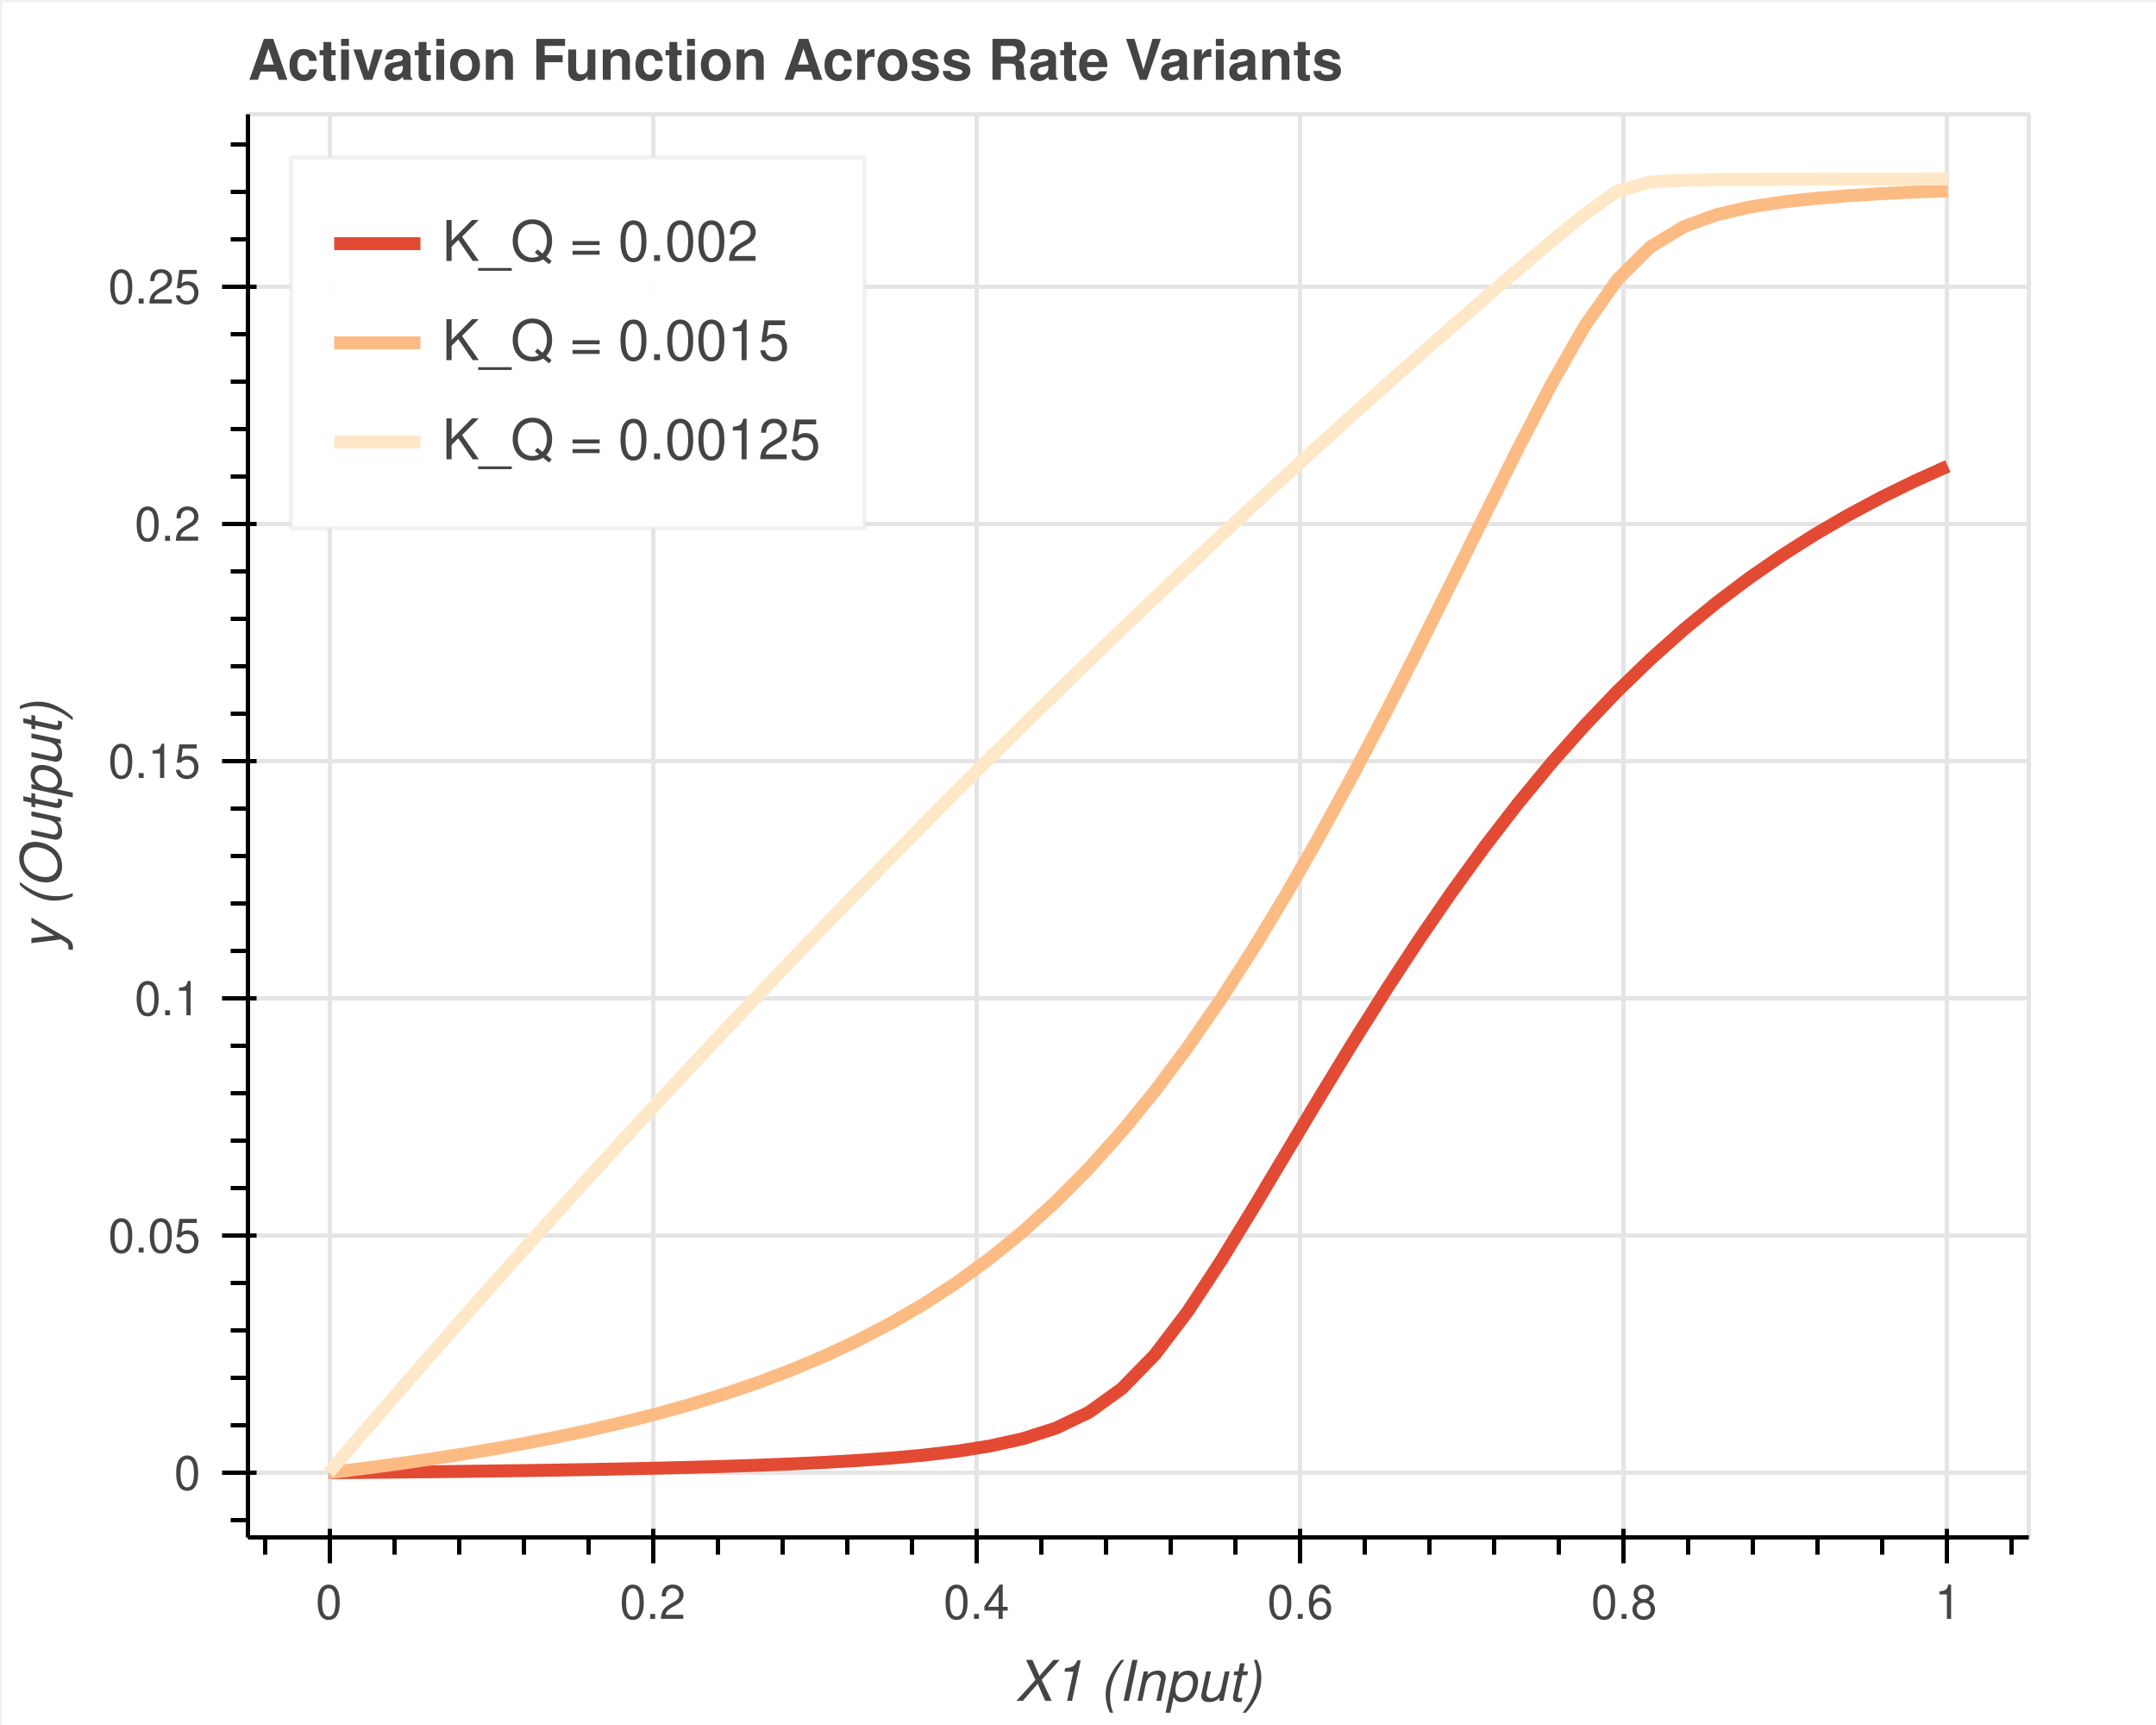
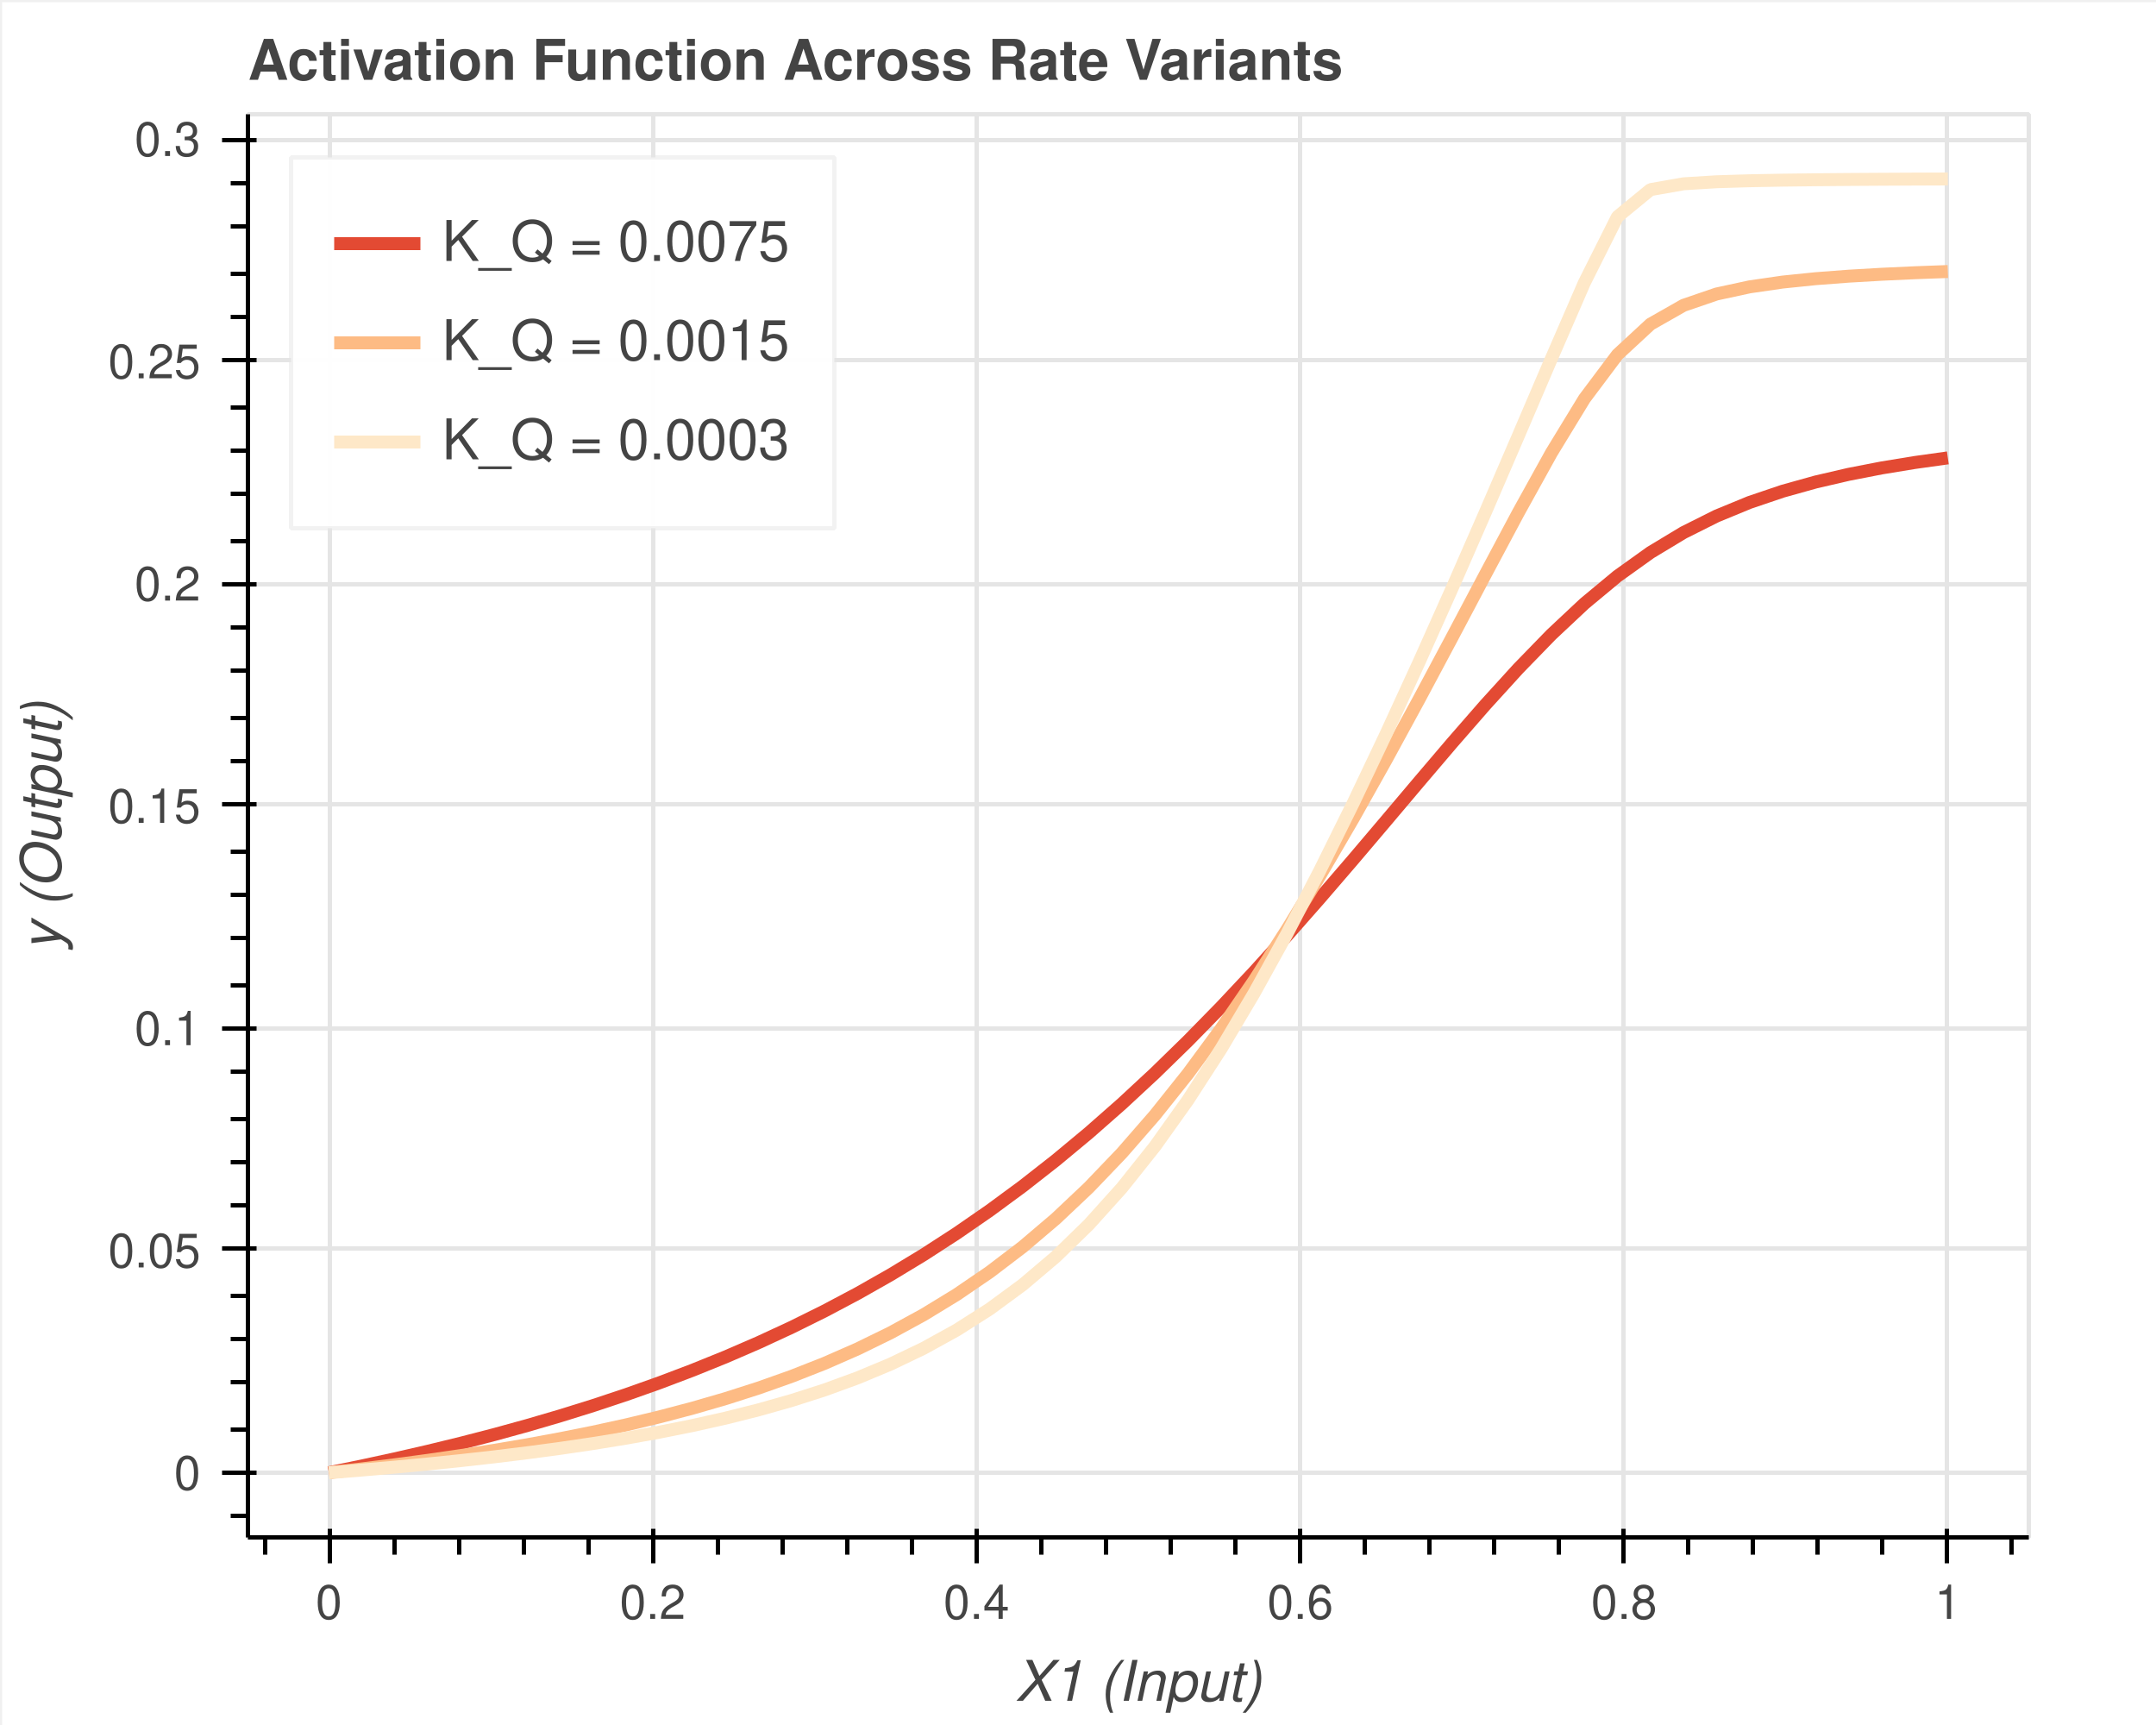
<svg xmlns="http://www.w3.org/2000/svg" version="1.1" width="500" height="400">
  <defs>
-     <clipPath id="MrcIleHVXTlu">
+     <clipPath id="WhQsxAQOsowH">
      <path fill="none" stroke="none" d="M 0.5 0.5 L 500.5 0.5 L 500.5 400.5 L 0.5 400.5 L 0.5 0.5 Z M 57.5 26.5 L 470.5 26.5 L 470.5 356.5 L 57.5 356.5 L 57.5 26.5 Z" clip-rule="evenodd" />
    </clipPath>
-     <clipPath id="MsTlfXiJOcIk">
+     <clipPath id="LoVxfcdvKPLL">
      <path fill="none" stroke="none" d="M 57.5 26.5 L 470.5 26.5 L 470.5 356.5 L 57.5 356.5 L 57.5 26.5 Z" />
    </clipPath>
-     <clipPath id="pbNFAAVtIQKf">
+     <clipPath id="mwmrsxFXJexl">
      <path fill="none" stroke="none" d="M 57.5 26.5 L 470.5 26.5 L 470.5 356.5 L 57.5 356.5 L 57.5 26.5 Z" />
    </clipPath>
-     <clipPath id="eEVOwQWRJGOu">
+     <clipPath id="yRTyOfnOTPAA">
      <path fill="none" stroke="none" d="M 57.5 26.5 L 470.5 26.5 L 470.5 356.5 L 57.5 356.5 L 57.5 26.5 Z" />
    </clipPath>
-     <clipPath id="tSMFaegqxlqk">
+     <clipPath id="mchEuzXsRpBo">
      <path fill="none" stroke="none" d="M 57.5 26.5 L 470.5 26.5 L 470.5 356.5 L 57.5 356.5 L 57.5 26.5 Z" />
    </clipPath>
-     <clipPath id="keLrGyZyZQOm">
+     <clipPath id="gzVXvrmHAKQI">
      <path fill="none" stroke="none" d="M 57.5 26.5 L 470.5 26.5 L 470.5 356.5 L 57.5 356.5 L 57.5 26.5 Z" />
    </clipPath>
-     <clipPath id="zxyKSflIzrgt">
+     <clipPath id="SyvdfFDhuzIB">
      <path fill="none" stroke="none" d="M 57.5 26.5 L 470.5 26.5 L 470.5 356.5 L 57.5 356.5 L 57.5 26.5 Z" />
    </clipPath>
-     <clipPath id="pquEnnLdLsQX">
+     <clipPath id="SsvyfqMSiAEZ">
      <path fill="none" stroke="none" d="M 57.5 26.5 L 470.5 26.5 L 470.5 356.5 L 57.5 356.5 L 57.5 26.5 Z" />
    </clipPath>
  </defs>
-   <path fill="#ffffff" stroke="none" paint-order="stroke" d="M 0.5 0.5 L 500.5 0.5 L 500.5 400.5 L 0.5 400.5 L 0.5 0.5 Z" fill-rule="nonzero" clip-path="url(#MrcIleHVXTlu)" />
+   <path fill="#ffffff" stroke="none" paint-order="stroke" d="M 0.5 0.5 L 500.5 0.5 L 500.5 400.5 L 0.5 400.5 L 0.5 0.5 Z" fill-rule="nonzero" clip-path="url(#WhQsxAQOsowH)" />
  <path fill="#ffffff" stroke="none" paint-order="stroke" d="M 57.5 26.5 L 470.5 26.5 L 470.5 356.5 L 57.5 356.5 L 57.5 26.5 Z" />
  <path fill="none" stroke="#e5e5e5" paint-order="fill" d="M 57.5 26.5 L 470.5 26.5 L 470.5 356.5 L 57.5 356.5 L 57.5 26.5 Z" stroke-linejoin="bevel" stroke-miterlimit="10" />
-   <path fill="none" stroke="#e5e5e5" paint-order="fill" d="M 76.5 356.5 L 76.5 26.5 M 151.5 356.5 L 151.5 26.5 M 226.5 356.5 L 226.5 26.5 M 301.5 356.5 L 301.5 26.5 M 376.5 356.5 L 376.5 26.5 M 451.5 356.5 L 451.5 26.5" stroke-linejoin="bevel" stroke-miterlimit="10" clip-path="url(#MsTlfXiJOcIk)" />
-   <path fill="none" stroke="#e5e5e5" paint-order="fill" d="M 57.5 341.5 L 470.5 341.5 M 57.5 286.5 L 470.5 286.5 M 57.5 231.5 L 470.5 231.5 M 57.5 176.5 L 470.5 176.5 M 57.5 121.5 L 470.5 121.5 M 57.5 66.5 L 470.5 66.5" stroke-linejoin="bevel" stroke-miterlimit="10" clip-path="url(#pbNFAAVtIQKf)" />
-   <path fill="none" stroke="#e34a33" paint-order="fill" d="M 76.273 341.5 L 83.935 341.433 L 91.597 341.361 L 99.26 341.282 L 106.922 341.195 L 114.584 341.1 L 122.247 340.995 L 129.909 340.877 L 137.571 340.746 L 145.234 340.599 L 152.896 340.432 L 160.558 340.241 L 168.221 340.021 L 175.883 339.764 L 183.545 339.462 L 191.208 339.1 L 198.87 338.66 L 206.532 338.115 L 214.195 337.424 L 221.857 336.524 L 229.519 335.314 L 237.182 333.625 L 244.844 331.173 L 252.507 327.501 L 260.169 321.988 L 267.831 314.14 L 275.493 304.051 L 283.156 292.382 L 290.818 279.866 L 298.481 267.038 L 306.143 254.24 L 313.805 241.685 L 321.468 229.517 L 329.13 217.83 L 336.792 206.692 L 344.455 196.148 L 352.117 186.227 L 359.779 176.942 L 367.442 168.294 L 375.104 160.274 L 382.766 152.86 L 390.429 146.028 L 398.091 139.744 L 405.753 133.974 L 413.416 128.68 L 421.078 123.826 L 428.74 119.374 L 436.403 115.288 L 444.065 111.537 L 451.727 108.088" stroke-linejoin="bevel" stroke-miterlimit="10" stroke-width="3" clip-path="url(#eEVOwQWRJGOu)" />
-   <path fill="none" stroke="#fdbb84" paint-order="fill" d="M 76.273 341.5 L 83.935 340.549 L 91.597 339.528 L 99.26 338.43 L 106.922 337.246 L 114.584 335.967 L 122.247 334.582 L 129.909 333.078 L 137.571 331.44 L 145.234 329.651 L 152.896 327.693 L 160.558 325.542 L 168.221 323.174 L 175.883 320.559 L 183.545 317.662 L 191.208 314.444 L 198.87 310.863 L 206.532 306.868 L 214.195 302.405 L 221.857 297.415 L 229.519 291.834 L 237.182 285.599 L 244.844 278.649 L 252.507 270.927 L 260.169 262.389 L 267.831 253.003 L 275.493 242.759 L 283.156 231.664 L 290.818 219.747 L 298.481 207.055 L 306.143 193.653 L 313.805 179.617 L 321.468 165.038 L 329.13 150.022 L 336.792 134.695 L 344.455 119.232 L 352.117 103.893 L 359.779 89.124 L 367.442 75.711 L 375.104 64.81 L 382.766 57.243 L 390.429 52.592 L 398.091 49.788 L 405.753 48.018 L 413.416 46.833 L 421.078 45.995 L 428.74 45.375 L 436.403 44.9 L 444.065 44.525 L 451.727 44.222" stroke-linejoin="bevel" stroke-miterlimit="10" stroke-width="3" clip-path="url(#tSMFaegqxlqk)" />
-   <path fill="none" stroke="#fee8c8" paint-order="fill" d="M 76.273 341.5 L 83.935 332.554 L 91.597 323.68 L 99.26 314.876 L 106.922 306.143 L 114.584 297.48 L 122.247 288.888 L 129.909 280.365 L 137.571 271.912 L 145.234 263.529 L 152.896 255.215 L 160.558 246.969 L 168.221 238.793 L 175.883 230.685 L 183.545 222.645 L 191.208 214.672 L 198.87 206.767 L 206.532 198.93 L 214.195 191.159 L 221.857 183.455 L 229.519 175.817 L 237.182 168.246 L 244.844 160.739 L 252.507 153.299 L 260.169 145.923 L 267.831 138.612 L 275.493 131.365 L 283.156 124.183 L 290.818 117.065 L 298.481 110.01 L 306.143 103.019 L 313.805 96.092 L 321.468 89.229 L 329.13 82.432 L 336.792 75.7 L 344.455 69.04 L 352.117 62.459 L 359.779 55.981 L 367.442 49.702 L 375.104 44.28 L 382.766 42.19 L 390.429 41.806 L 398.091 41.676 L 405.753 41.612 L 413.416 41.574 L 421.078 41.549 L 428.74 41.531 L 436.403 41.518 L 444.065 41.508 L 451.727 41.5" stroke-linejoin="bevel" stroke-miterlimit="10" stroke-width="3" clip-path="url(#keLrGyZyZQOm)" />
+   <path fill="none" stroke="#e5e5e5" paint-order="fill" d="M 76.5 356.5 L 76.5 26.5 M 151.5 356.5 L 151.5 26.5 M 226.5 356.5 L 226.5 26.5 M 301.5 356.5 L 301.5 26.5 M 376.5 356.5 L 376.5 26.5 M 451.5 356.5 L 451.5 26.5" stroke-linejoin="bevel" stroke-miterlimit="10" clip-path="url(#LoVxfcdvKPLL)" />
+   <path fill="none" stroke="#e5e5e5" paint-order="fill" d="M 57.5 341.5 L 470.5 341.5 M 57.5 289.5 L 470.5 289.5 M 57.5 238.5 L 470.5 238.5 M 57.5 186.5 L 470.5 186.5 M 57.5 135.5 L 470.5 135.5 M 57.5 83.5 L 470.5 83.5 M 57.5 32.5 L 470.5 32.5" stroke-linejoin="bevel" stroke-miterlimit="10" clip-path="url(#mwmrsxFXJexl)" />
+   <path fill="none" stroke="#e34a33" paint-order="fill" d="M 76.273 341.5 L 83.935 339.931 L 91.597 338.271 L 99.26 336.512 L 106.922 334.645 L 114.584 332.664 L 122.247 330.557 L 129.909 328.315 L 137.571 325.927 L 145.234 323.381 L 152.896 320.664 L 160.558 317.762 L 168.221 314.662 L 175.883 311.346 L 183.545 307.8 L 191.208 304.005 L 198.87 299.945 L 206.532 295.601 L 214.195 290.958 L 221.857 285.996 L 229.519 280.702 L 237.182 275.06 L 244.844 269.059 L 252.507 262.692 L 260.169 255.953 L 267.831 248.843 L 275.493 241.37 L 283.156 233.546 L 290.818 225.394 L 298.481 216.944 L 306.143 208.239 L 313.805 199.335 L 321.468 190.302 L 329.13 181.231 L 336.792 172.234 L 344.455 163.446 L 352.117 155.027 L 359.779 147.145 L 367.442 139.961 L 375.104 133.598 L 382.766 128.114 L 390.429 123.492 L 398.091 119.657 L 405.753 116.501 L 413.416 113.906 L 421.078 111.766 L 428.74 109.989 L 436.403 108.501 L 444.065 107.245 L 451.727 106.175" stroke-linejoin="bevel" stroke-miterlimit="10" stroke-width="3" clip-path="url(#yRTyOfnOTPAA)" />
+   <path fill="none" stroke="#fdbb84" paint-order="fill" d="M 76.273 341.5 L 83.935 340.609 L 91.597 339.652 L 99.26 338.623 L 106.922 337.514 L 114.584 336.316 L 122.247 335.018 L 129.909 333.608 L 137.571 332.074 L 145.234 330.398 L 152.896 328.563 L 160.558 326.548 L 168.221 324.329 L 175.883 321.878 L 183.545 319.164 L 191.208 316.15 L 198.87 312.794 L 206.532 309.051 L 214.195 304.869 L 221.857 300.193 L 229.519 294.964 L 237.182 289.123 L 244.844 282.61 L 252.507 275.375 L 260.169 267.375 L 267.831 258.581 L 275.493 248.983 L 283.156 238.587 L 290.818 227.421 L 298.481 215.529 L 306.143 202.972 L 313.805 189.821 L 321.468 176.161 L 329.13 162.091 L 336.792 147.73 L 344.455 133.241 L 352.117 118.869 L 359.779 105.031 L 367.442 92.464 L 375.104 82.25 L 382.766 75.16 L 390.429 70.802 L 398.091 68.174 L 405.753 66.517 L 413.416 65.406 L 421.078 64.621 L 428.74 64.04 L 436.403 63.595 L 444.065 63.243 L 451.727 62.96" stroke-linejoin="bevel" stroke-miterlimit="10" stroke-width="3" clip-path="url(#mchEuzXsRpBo)" />
+   <path fill="none" stroke="#fee8c8" paint-order="fill" d="M 76.273 341.5 L 83.935 340.875 L 91.597 340.201 L 99.26 339.471 L 106.922 338.681 L 114.584 337.821 L 122.247 336.882 L 129.909 335.855 L 137.571 334.726 L 145.234 333.481 L 152.896 332.102 L 160.558 330.568 L 168.221 328.855 L 175.883 326.932 L 183.545 324.765 L 191.208 322.309 L 198.87 319.513 L 206.532 316.317 L 214.195 312.647 L 221.857 308.421 L 229.519 303.543 L 237.182 297.91 L 244.844 291.416 L 252.507 283.958 L 260.169 275.452 L 267.831 265.838 L 275.493 255.096 L 283.156 243.246 L 290.818 230.346 L 298.481 216.48 L 306.143 201.751 L 313.805 186.269 L 321.468 170.14 L 329.13 153.465 L 336.792 136.334 L 344.455 118.838 L 352.117 101.071 L 359.779 83.176 L 367.442 65.536 L 375.104 50.261 L 382.766 43.97 L 390.429 42.621 L 398.091 42.148 L 405.753 41.913 L 413.416 41.774 L 421.078 41.682 L 428.74 41.616 L 436.403 41.568 L 444.065 41.53 L 451.727 41.5" stroke-linejoin="bevel" stroke-miterlimit="10" stroke-width="3" clip-path="url(#gzVXvrmHAKQI)" />
  <path fill="none" stroke="black" paint-order="fill" d="M 57.5 356.5 L 470.5 356.5" stroke-linejoin="bevel" stroke-miterlimit="10" />
  <path fill="none" stroke="black" paint-order="fill" d="M 76.5 362.5 L 76.5 354.5 M 151.5 362.5 L 151.5 354.5 M 226.5 362.5 L 226.5 354.5 M 301.5 362.5 L 301.5 354.5 M 376.5 362.5 L 376.5 354.5 M 451.5 362.5 L 451.5 354.5" stroke-linejoin="bevel" stroke-miterlimit="10" />
  <path fill="none" stroke="black" paint-order="fill" d="M 61.5 360.5 L 61.5 356.5 M 76.5 360.5 L 76.5 356.5 M 91.5 360.5 L 91.5 356.5 M 106.5 360.5 L 106.5 356.5 M 121.5 360.5 L 121.5 356.5 M 136.5 360.5 L 136.5 356.5 M 151.5 360.5 L 151.5 356.5 M 166.5 360.5 L 166.5 356.5 M 181.5 360.5 L 181.5 356.5 M 196.5 360.5 L 196.5 356.5 M 211.5 360.5 L 211.5 356.5 M 226.5 360.5 L 226.5 356.5 M 241.5 360.5 L 241.5 356.5 M 256.5 360.5 L 256.5 356.5 M 271.5 360.5 L 271.5 356.5 M 286.5 360.5 L 286.5 356.5 M 301.5 360.5 L 301.5 356.5 M 316.5 360.5 L 316.5 356.5 M 331.5 360.5 L 331.5 356.5 M 346.5 360.5 L 346.5 356.5 M 361.5 360.5 L 361.5 356.5 M 376.5 360.5 L 376.5 356.5 M 391.5 360.5 L 391.5 356.5 M 406.5 360.5 L 406.5 356.5 M 421.5 360.5 L 421.5 356.5 M 436.5 360.5 L 436.5 356.5 M 451.5 360.5 L 451.5 356.5 M 466.5 360.5 L 466.5 356.5" stroke-linejoin="bevel" stroke-miterlimit="10" />
  <text fill="#444444" stroke="none" font-family="helvetica" font-size="11px" font-style="normal" font-weight="normal" text-decoration="normal" x="72.714" y="374.89" text-anchor="start" dominant-baseline="alphabetic" transform="matrix(1, 0, 0, 1, 0.5, 0.5)">0</text>
  <text fill="none" stroke="rgb(0 0 0 / 0)" font-family="helvetica" font-size="11px" font-style="normal" font-weight="normal" text-decoration="normal" x="72.714" y="374.89" text-anchor="start" dominant-baseline="alphabetic" transform="matrix(1, 0, 0, 1, 0.5, 0.5)" stroke-linejoin="bevel" stroke-miterlimit="10">0</text>
  <text fill="#444444" stroke="none" font-family="helvetica" font-size="11px" font-style="normal" font-weight="normal" text-decoration="normal" x="143.222" y="374.89" text-anchor="start" dominant-baseline="alphabetic" transform="matrix(1, 0, 0, 1, 0.5, 0.5)">0.2</text>
  <text fill="none" stroke="rgb(0 0 0 / 0)" font-family="helvetica" font-size="11px" font-style="normal" font-weight="normal" text-decoration="normal" x="143.222" y="374.89" text-anchor="start" dominant-baseline="alphabetic" transform="matrix(1, 0, 0, 1, 0.5, 0.5)" stroke-linejoin="bevel" stroke-miterlimit="10">0.2</text>
  <text fill="#444444" stroke="none" font-family="helvetica" font-size="11px" font-style="normal" font-weight="normal" text-decoration="normal" x="218.313" y="374.89" text-anchor="start" dominant-baseline="alphabetic" transform="matrix(1, 0, 0, 1, 0.5, 0.5)">0.4</text>
  <text fill="none" stroke="rgb(0 0 0 / 0)" font-family="helvetica" font-size="11px" font-style="normal" font-weight="normal" text-decoration="normal" x="218.313" y="374.89" text-anchor="start" dominant-baseline="alphabetic" transform="matrix(1, 0, 0, 1, 0.5, 0.5)" stroke-linejoin="bevel" stroke-miterlimit="10">0.4</text>
  <text fill="#444444" stroke="none" font-family="helvetica" font-size="11px" font-style="normal" font-weight="normal" text-decoration="normal" x="293.404" y="374.89" text-anchor="start" dominant-baseline="alphabetic" transform="matrix(1, 0, 0, 1, 0.5, 0.5)">0.6</text>
  <text fill="none" stroke="rgb(0 0 0 / 0)" font-family="helvetica" font-size="11px" font-style="normal" font-weight="normal" text-decoration="normal" x="293.404" y="374.89" text-anchor="start" dominant-baseline="alphabetic" transform="matrix(1, 0, 0, 1, 0.5, 0.5)" stroke-linejoin="bevel" stroke-miterlimit="10">0.6</text>
  <text fill="#444444" stroke="none" font-family="helvetica" font-size="11px" font-style="normal" font-weight="normal" text-decoration="normal" x="368.495" y="374.89" text-anchor="start" dominant-baseline="alphabetic" transform="matrix(1, 0, 0, 1, 0.5, 0.5)">0.8</text>
  <text fill="none" stroke="rgb(0 0 0 / 0)" font-family="helvetica" font-size="11px" font-style="normal" font-weight="normal" text-decoration="normal" x="368.495" y="374.89" text-anchor="start" dominant-baseline="alphabetic" transform="matrix(1, 0, 0, 1, 0.5, 0.5)" stroke-linejoin="bevel" stroke-miterlimit="10">0.8</text>
  <text fill="#444444" stroke="none" font-family="helvetica" font-size="11px" font-style="normal" font-weight="normal" text-decoration="normal" x="448.169" y="374.89" text-anchor="start" dominant-baseline="alphabetic" transform="matrix(1, 0, 0, 1, 0.5, 0.5)">1</text>
  <text fill="none" stroke="rgb(0 0 0 / 0)" font-family="helvetica" font-size="11px" font-style="normal" font-weight="normal" text-decoration="normal" x="448.169" y="374.89" text-anchor="start" dominant-baseline="alphabetic" transform="matrix(1, 0, 0, 1, 0.5, 0.5)" stroke-linejoin="bevel" stroke-miterlimit="10">1</text>
  <text fill="#444444" stroke="none" font-family="helvetica" font-size="13px" font-style="italic" font-weight="normal" text-decoration="normal" x="234.942" y="393.89" text-anchor="start" dominant-baseline="alphabetic" transform="matrix(1, 0, 0, 1, 0.5, 0.5)">X1 (Input)</text>
  <text fill="none" stroke="rgb(0 0 0 / 0)" font-family="helvetica" font-size="13px" font-style="italic" font-weight="normal" text-decoration="normal" x="234.942" y="393.89" text-anchor="start" dominant-baseline="alphabetic" transform="matrix(1, 0, 0, 1, 0.5, 0.5)" stroke-linejoin="bevel" stroke-miterlimit="10">X1 (Input)</text>
  <path fill="none" stroke="black" paint-order="fill" d="M 57.5 356.5 L 57.5 26.5" stroke-linejoin="bevel" stroke-miterlimit="10" />
-   <path fill="none" stroke="black" paint-order="fill" d="M 51.5 341.5 L 59.5 341.5 M 51.5 286.5 L 59.5 286.5 M 51.5 231.5 L 59.5 231.5 M 51.5 176.5 L 59.5 176.5 M 51.5 121.5 L 59.5 121.5 M 51.5 66.5 L 59.5 66.5" stroke-linejoin="bevel" stroke-miterlimit="10" />
-   <path fill="none" stroke="black" paint-order="fill" d="M 53.5 352.5 L 57.5 352.5 M 53.5 341.5 L 57.5 341.5 M 53.5 330.5 L 57.5 330.5 M 53.5 319.5 L 57.5 319.5 M 53.5 308.5 L 57.5 308.5 M 53.5 297.5 L 57.5 297.5 M 53.5 286.5 L 57.5 286.5 M 53.5 275.5 L 57.5 275.5 M 53.5 264.5 L 57.5 264.5 M 53.5 253.5 L 57.5 253.5 M 53.5 242.5 L 57.5 242.5 M 53.5 231.5 L 57.5 231.5 M 53.5 220.5 L 57.5 220.5 M 53.5 209.5 L 57.5 209.5 M 53.5 198.5 L 57.5 198.5 M 53.5 187.5 L 57.5 187.5 M 53.5 176.5 L 57.5 176.5 M 53.5 165.5 L 57.5 165.5 M 53.5 154.5 L 57.5 154.5 M 53.5 143.5 L 57.5 143.5 M 53.5 132.5 L 57.5 132.5 M 53.5 121.5 L 57.5 121.5 M 53.5 110.5 L 57.5 110.5 M 53.5 99.5 L 57.5 99.5 M 53.5 88.5 L 57.5 88.5 M 53.5 77.5 L 57.5 77.5 M 53.5 66.5 L 57.5 66.5 M 53.5 55.5 L 57.5 55.5 M 53.5 44.5 L 57.5 44.5 M 53.5 33.5 L 57.5 33.5" stroke-linejoin="bevel" stroke-miterlimit="10" />
+   <path fill="none" stroke="black" paint-order="fill" d="M 51.5 341.5 L 59.5 341.5 M 51.5 289.5 L 59.5 289.5 M 51.5 238.5 L 59.5 238.5 M 51.5 186.5 L 59.5 186.5 M 51.5 135.5 L 59.5 135.5 M 51.5 83.5 L 59.5 83.5 M 51.5 32.5 L 59.5 32.5" stroke-linejoin="bevel" stroke-miterlimit="10" />
+   <path fill="none" stroke="black" paint-order="fill" d="M 53.5 351.5 L 57.5 351.5 M 53.5 341.5 L 57.5 341.5 M 53.5 331.5 L 57.5 331.5 M 53.5 320.5 L 57.5 320.5 M 53.5 310.5 L 57.5 310.5 M 53.5 300.5 L 57.5 300.5 M 53.5 289.5 L 57.5 289.5 M 53.5 279.5 L 57.5 279.5 M 53.5 269.5 L 57.5 269.5 M 53.5 259.5 L 57.5 259.5 M 53.5 248.5 L 57.5 248.5 M 53.5 238.5 L 57.5 238.5 M 53.5 228.5 L 57.5 228.5 M 53.5 217.5 L 57.5 217.5 M 53.5 207.5 L 57.5 207.5 M 53.5 197.5 L 57.5 197.5 M 53.5 186.5 L 57.5 186.5 M 53.5 176.5 L 57.5 176.5 M 53.5 166.5 L 57.5 166.5 M 53.5 155.5 L 57.5 155.5 M 53.5 145.5 L 57.5 145.5 M 53.5 135.5 L 57.5 135.5 M 53.5 125.5 L 57.5 125.5 M 53.5 114.5 L 57.5 114.5 M 53.5 104.5 L 57.5 104.5 M 53.5 94.5 L 57.5 94.5 M 53.5 83.5 L 57.5 83.5 M 53.5 73.5 L 57.5 73.5 M 53.5 63.5 L 57.5 63.5 M 53.5 52.5 L 57.5 52.5 M 53.5 42.5 L 57.5 42.5 M 53.5 32.5 L 57.5 32.5" stroke-linejoin="bevel" stroke-miterlimit="10" />
  <text fill="#444444" stroke="none" font-family="helvetica" font-size="11px" font-style="normal" font-weight="normal" text-decoration="normal" x="39.883" y="344.945" text-anchor="start" dominant-baseline="alphabetic" transform="matrix(1, 0, 0, 1, 0.5, 0.5)">0</text>
  <text fill="none" stroke="rgb(0 0 0 / 0)" font-family="helvetica" font-size="11px" font-style="normal" font-weight="normal" text-decoration="normal" x="39.883" y="344.945" text-anchor="start" dominant-baseline="alphabetic" transform="matrix(1, 0, 0, 1, 0.5, 0.5)" stroke-linejoin="bevel" stroke-miterlimit="10">0</text>
-   <text fill="#444444" stroke="none" font-family="helvetica" font-size="11px" font-style="normal" font-weight="normal" text-decoration="normal" x="24.6" y="289.932" text-anchor="start" dominant-baseline="alphabetic" transform="matrix(1, 0, 0, 1, 0.5, 0.5)">0.05</text>
-   <text fill="none" stroke="rgb(0 0 0 / 0)" font-family="helvetica" font-size="11px" font-style="normal" font-weight="normal" text-decoration="normal" x="24.6" y="289.932" text-anchor="start" dominant-baseline="alphabetic" transform="matrix(1, 0, 0, 1, 0.5, 0.5)" stroke-linejoin="bevel" stroke-miterlimit="10">0.05</text>
-   <text fill="#444444" stroke="none" font-family="helvetica" font-size="11px" font-style="normal" font-weight="normal" text-decoration="normal" x="30.717" y="234.919" text-anchor="start" dominant-baseline="alphabetic" transform="matrix(1, 0, 0, 1, 0.5, 0.5)">0.1</text>
-   <text fill="none" stroke="rgb(0 0 0 / 0)" font-family="helvetica" font-size="11px" font-style="normal" font-weight="normal" text-decoration="normal" x="30.717" y="234.919" text-anchor="start" dominant-baseline="alphabetic" transform="matrix(1, 0, 0, 1, 0.5, 0.5)" stroke-linejoin="bevel" stroke-miterlimit="10">0.1</text>
-   <text fill="#444444" stroke="none" font-family="helvetica" font-size="11px" font-style="normal" font-weight="normal" text-decoration="normal" x="24.6" y="179.906" text-anchor="start" dominant-baseline="alphabetic" transform="matrix(1, 0, 0, 1, 0.5, 0.5)">0.15</text>
-   <text fill="none" stroke="rgb(0 0 0 / 0)" font-family="helvetica" font-size="11px" font-style="normal" font-weight="normal" text-decoration="normal" x="24.6" y="179.906" text-anchor="start" dominant-baseline="alphabetic" transform="matrix(1, 0, 0, 1, 0.5, 0.5)" stroke-linejoin="bevel" stroke-miterlimit="10">0.15</text>
-   <text fill="#444444" stroke="none" font-family="helvetica" font-size="11px" font-style="normal" font-weight="normal" text-decoration="normal" x="30.717" y="124.893" text-anchor="start" dominant-baseline="alphabetic" transform="matrix(1, 0, 0, 1, 0.5, 0.5)">0.2</text>
-   <text fill="none" stroke="rgb(0 0 0 / 0)" font-family="helvetica" font-size="11px" font-style="normal" font-weight="normal" text-decoration="normal" x="30.717" y="124.893" text-anchor="start" dominant-baseline="alphabetic" transform="matrix(1, 0, 0, 1, 0.5, 0.5)" stroke-linejoin="bevel" stroke-miterlimit="10">0.2</text>
-   <text fill="#444444" stroke="none" font-family="helvetica" font-size="11px" font-style="normal" font-weight="normal" text-decoration="normal" x="24.6" y="69.88" text-anchor="start" dominant-baseline="alphabetic" transform="matrix(1, 0, 0, 1, 0.5, 0.5)">0.25</text>
-   <text fill="none" stroke="rgb(0 0 0 / 0)" font-family="helvetica" font-size="11px" font-style="normal" font-weight="normal" text-decoration="normal" x="24.6" y="69.88" text-anchor="start" dominant-baseline="alphabetic" transform="matrix(1, 0, 0, 1, 0.5, 0.5)" stroke-linejoin="bevel" stroke-miterlimit="10">0.25</text>
+   <text fill="#444444" stroke="none" font-family="helvetica" font-size="11px" font-style="normal" font-weight="normal" text-decoration="normal" x="24.6" y="293.399" text-anchor="start" dominant-baseline="alphabetic" transform="matrix(1, 0, 0, 1, 0.5, 0.5)">0.05</text>
+   <text fill="none" stroke="rgb(0 0 0 / 0)" font-family="helvetica" font-size="11px" font-style="normal" font-weight="normal" text-decoration="normal" x="24.6" y="293.399" text-anchor="start" dominant-baseline="alphabetic" transform="matrix(1, 0, 0, 1, 0.5, 0.5)" stroke-linejoin="bevel" stroke-miterlimit="10">0.05</text>
+   <text fill="#444444" stroke="none" font-family="helvetica" font-size="11px" font-style="normal" font-weight="normal" text-decoration="normal" x="30.717" y="241.854" text-anchor="start" dominant-baseline="alphabetic" transform="matrix(1, 0, 0, 1, 0.5, 0.5)">0.1</text>
+   <text fill="none" stroke="rgb(0 0 0 / 0)" font-family="helvetica" font-size="11px" font-style="normal" font-weight="normal" text-decoration="normal" x="30.717" y="241.854" text-anchor="start" dominant-baseline="alphabetic" transform="matrix(1, 0, 0, 1, 0.5, 0.5)" stroke-linejoin="bevel" stroke-miterlimit="10">0.1</text>
+   <text fill="#444444" stroke="none" font-family="helvetica" font-size="11px" font-style="normal" font-weight="normal" text-decoration="normal" x="24.6" y="190.308" text-anchor="start" dominant-baseline="alphabetic" transform="matrix(1, 0, 0, 1, 0.5, 0.5)">0.15</text>
+   <text fill="none" stroke="rgb(0 0 0 / 0)" font-family="helvetica" font-size="11px" font-style="normal" font-weight="normal" text-decoration="normal" x="24.6" y="190.308" text-anchor="start" dominant-baseline="alphabetic" transform="matrix(1, 0, 0, 1, 0.5, 0.5)" stroke-linejoin="bevel" stroke-miterlimit="10">0.15</text>
+   <text fill="#444444" stroke="none" font-family="helvetica" font-size="11px" font-style="normal" font-weight="normal" text-decoration="normal" x="30.717" y="138.763" text-anchor="start" dominant-baseline="alphabetic" transform="matrix(1, 0, 0, 1, 0.5, 0.5)">0.2</text>
+   <text fill="none" stroke="rgb(0 0 0 / 0)" font-family="helvetica" font-size="11px" font-style="normal" font-weight="normal" text-decoration="normal" x="30.717" y="138.763" text-anchor="start" dominant-baseline="alphabetic" transform="matrix(1, 0, 0, 1, 0.5, 0.5)" stroke-linejoin="bevel" stroke-miterlimit="10">0.2</text>
+   <text fill="#444444" stroke="none" font-family="helvetica" font-size="11px" font-style="normal" font-weight="normal" text-decoration="normal" x="24.6" y="87.217" text-anchor="start" dominant-baseline="alphabetic" transform="matrix(1, 0, 0, 1, 0.5, 0.5)">0.25</text>
+   <text fill="none" stroke="rgb(0 0 0 / 0)" font-family="helvetica" font-size="11px" font-style="normal" font-weight="normal" text-decoration="normal" x="24.6" y="87.217" text-anchor="start" dominant-baseline="alphabetic" transform="matrix(1, 0, 0, 1, 0.5, 0.5)" stroke-linejoin="bevel" stroke-miterlimit="10">0.25</text>
+   <text fill="#444444" stroke="none" font-family="helvetica" font-size="11px" font-style="normal" font-weight="normal" text-decoration="normal" x="30.717" y="35.671" text-anchor="start" dominant-baseline="alphabetic" transform="matrix(1, 0, 0, 1, 0.5, 0.5)">0.3</text>
+   <text fill="none" stroke="rgb(0 0 0 / 0)" font-family="helvetica" font-size="11px" font-style="normal" font-weight="normal" text-decoration="normal" x="30.717" y="35.671" text-anchor="start" dominant-baseline="alphabetic" transform="matrix(1, 0, 0, 1, 0.5, 0.5)" stroke-linejoin="bevel" stroke-miterlimit="10">0.3</text>
  <text fill="#444444" stroke="none" font-family="helvetica" font-size="13px" font-style="italic" font-weight="normal" text-decoration="normal" x="-12.317" y="188" text-anchor="start" dominant-baseline="alphabetic" transform="matrix(6.123233995736766e-17, -1, 1, 6.123233995736766e-17, -173.9, 208.1)">y (Output)</text>
  <text fill="none" stroke="rgb(0 0 0 / 0)" font-family="helvetica" font-size="13px" font-style="italic" font-weight="normal" text-decoration="normal" x="-12.317" y="188" text-anchor="start" dominant-baseline="alphabetic" transform="matrix(6.123233995736766e-17, -1, 1, 6.123233995736766e-17, -173.9, 208.1)" stroke-linejoin="bevel" stroke-miterlimit="10">y (Output)</text>
-   <path fill="rgb(255 255 255 / 0.949)" stroke="rgb(229 229 229 / 0.502)" paint-order="fill" d="M 67.5 36.5 L 200.5 36.5 L 200.5 122.5 L 67.5 122.5 L 67.5 36.5 Z" fill-rule="nonzero" clip-path="url(#zxyKSflIzrgt)" stroke-linejoin="bevel" stroke-miterlimit="10" />
-   <path fill="none" stroke="#e34a33" paint-order="fill" d="M 77.5 56.5 L 97.5 56.5" stroke-linejoin="bevel" stroke-miterlimit="10" stroke-width="3" clip-path="url(#zxyKSflIzrgt)" />
-   <g clip-path="url(#zxyKSflIzrgt)">
-     <text fill="#444444" stroke="none" font-family="helvetica" font-size="13px" font-style="normal" font-weight="normal" text-decoration="normal" x="0" y="4" text-anchor="start" dominant-baseline="alphabetic" transform="matrix(1, 0, 0, 1, 102.5, 56.5)">K_Q = 0.002</text>
+   <path fill="rgb(255 255 255 / 0.949)" stroke="rgb(229 229 229 / 0.502)" paint-order="fill" d="M 67.5 36.5 L 193.5 36.5 L 193.5 122.5 L 67.5 122.5 L 67.5 36.5 Z" fill-rule="nonzero" clip-path="url(#SyvdfFDhuzIB)" stroke-linejoin="bevel" stroke-miterlimit="10" />
+   <path fill="none" stroke="#e34a33" paint-order="fill" d="M 77.5 56.5 L 97.5 56.5" stroke-linejoin="bevel" stroke-miterlimit="10" stroke-width="3" clip-path="url(#SyvdfFDhuzIB)" />
+   <g clip-path="url(#SyvdfFDhuzIB)">
+     <text fill="#444444" stroke="none" font-family="helvetica" font-size="13px" font-style="normal" font-weight="normal" text-decoration="normal" x="0" y="4" text-anchor="start" dominant-baseline="alphabetic" transform="matrix(1, 0, 0, 1, 102.5, 56.5)">K_Q = 0.0075</text>
  </g>
-   <g clip-path="url(#zxyKSflIzrgt)">
-     <text fill="none" stroke="rgb(0 0 0 / 0)" font-family="helvetica" font-size="13px" font-style="normal" font-weight="normal" text-decoration="normal" x="0" y="4" text-anchor="start" dominant-baseline="alphabetic" transform="matrix(1, 0, 0, 1, 102.5, 56.5)" stroke-linejoin="bevel" stroke-miterlimit="10">K_Q = 0.002</text>
+   <g clip-path="url(#SyvdfFDhuzIB)">
+     <text fill="none" stroke="rgb(0 0 0 / 0)" font-family="helvetica" font-size="13px" font-style="normal" font-weight="normal" text-decoration="normal" x="0" y="4" text-anchor="start" dominant-baseline="alphabetic" transform="matrix(1, 0, 0, 1, 102.5, 56.5)" stroke-linejoin="bevel" stroke-miterlimit="10">K_Q = 0.0075</text>
  </g>
-   <path fill="none" stroke="#fdbb84" paint-order="fill" d="M 77.5 79.5 L 97.5 79.5" stroke-linejoin="bevel" stroke-miterlimit="10" stroke-width="3" clip-path="url(#zxyKSflIzrgt)" />
-   <g clip-path="url(#zxyKSflIzrgt)">
+   <path fill="none" stroke="#fdbb84" paint-order="fill" d="M 77.5 79.5 L 97.5 79.5" stroke-linejoin="bevel" stroke-miterlimit="10" stroke-width="3" clip-path="url(#SyvdfFDhuzIB)" />
+   <g clip-path="url(#SyvdfFDhuzIB)">
    <text fill="#444444" stroke="none" font-family="helvetica" font-size="13px" font-style="normal" font-weight="normal" text-decoration="normal" x="0" y="4" text-anchor="start" dominant-baseline="alphabetic" transform="matrix(1, 0, 0, 1, 102.5, 79.5)">K_Q = 0.0015</text>
  </g>
-   <g clip-path="url(#zxyKSflIzrgt)">
+   <g clip-path="url(#SyvdfFDhuzIB)">
    <text fill="none" stroke="rgb(0 0 0 / 0)" font-family="helvetica" font-size="13px" font-style="normal" font-weight="normal" text-decoration="normal" x="0" y="4" text-anchor="start" dominant-baseline="alphabetic" transform="matrix(1, 0, 0, 1, 102.5, 79.5)" stroke-linejoin="bevel" stroke-miterlimit="10">K_Q = 0.0015</text>
  </g>
-   <path fill="none" stroke="#fee8c8" paint-order="fill" d="M 77.5 102.5 L 97.5 102.5" stroke-linejoin="bevel" stroke-miterlimit="10" stroke-width="3" clip-path="url(#zxyKSflIzrgt)" />
-   <g clip-path="url(#zxyKSflIzrgt)">
-     <text fill="#444444" stroke="none" font-family="helvetica" font-size="13px" font-style="normal" font-weight="normal" text-decoration="normal" x="0" y="4" text-anchor="start" dominant-baseline="alphabetic" transform="matrix(1, 0, 0, 1, 102.5, 102.5)">K_Q = 0.00125</text>
+   <path fill="none" stroke="#fee8c8" paint-order="fill" d="M 77.5 102.5 L 97.5 102.5" stroke-linejoin="bevel" stroke-miterlimit="10" stroke-width="3" clip-path="url(#SyvdfFDhuzIB)" />
+   <g clip-path="url(#SyvdfFDhuzIB)">
+     <text fill="#444444" stroke="none" font-family="helvetica" font-size="13px" font-style="normal" font-weight="normal" text-decoration="normal" x="0" y="4" text-anchor="start" dominant-baseline="alphabetic" transform="matrix(1, 0, 0, 1, 102.5, 102.5)">K_Q = 0.0003</text>
  </g>
-   <g clip-path="url(#zxyKSflIzrgt)">
-     <text fill="none" stroke="rgb(0 0 0 / 0)" font-family="helvetica" font-size="13px" font-style="normal" font-weight="normal" text-decoration="normal" x="0" y="4" text-anchor="start" dominant-baseline="alphabetic" transform="matrix(1, 0, 0, 1, 102.5, 102.5)" stroke-linejoin="bevel" stroke-miterlimit="10">K_Q = 0.00125</text>
+   <g clip-path="url(#SyvdfFDhuzIB)">
+     <text fill="none" stroke="rgb(0 0 0 / 0)" font-family="helvetica" font-size="13px" font-style="normal" font-weight="normal" text-decoration="normal" x="0" y="4" text-anchor="start" dominant-baseline="alphabetic" transform="matrix(1, 0, 0, 1, 102.5, 102.5)" stroke-linejoin="bevel" stroke-miterlimit="10">K_Q = 0.0003</text>
  </g>
  <text fill="#444444" stroke="none" font-family="helvetica" font-size="13px" font-style="normal" font-weight="bold" text-decoration="normal" x="0" y="11" text-anchor="start" dominant-baseline="alphabetic" transform="matrix(1, 0, 0, 1, 57.5, 7.5)">Activation Function Across Rate Variants</text>
  <text fill="none" stroke="rgb(0 0 0 / 0)" font-family="helvetica" font-size="13px" font-style="normal" font-weight="bold" text-decoration="normal" x="0" y="11" text-anchor="start" dominant-baseline="alphabetic" transform="matrix(1, 0, 0, 1, 57.5, 7.5)" stroke-miterlimit="10" stroke-dasharray="">Activation Function Across Rate Variants</text>
</svg>
